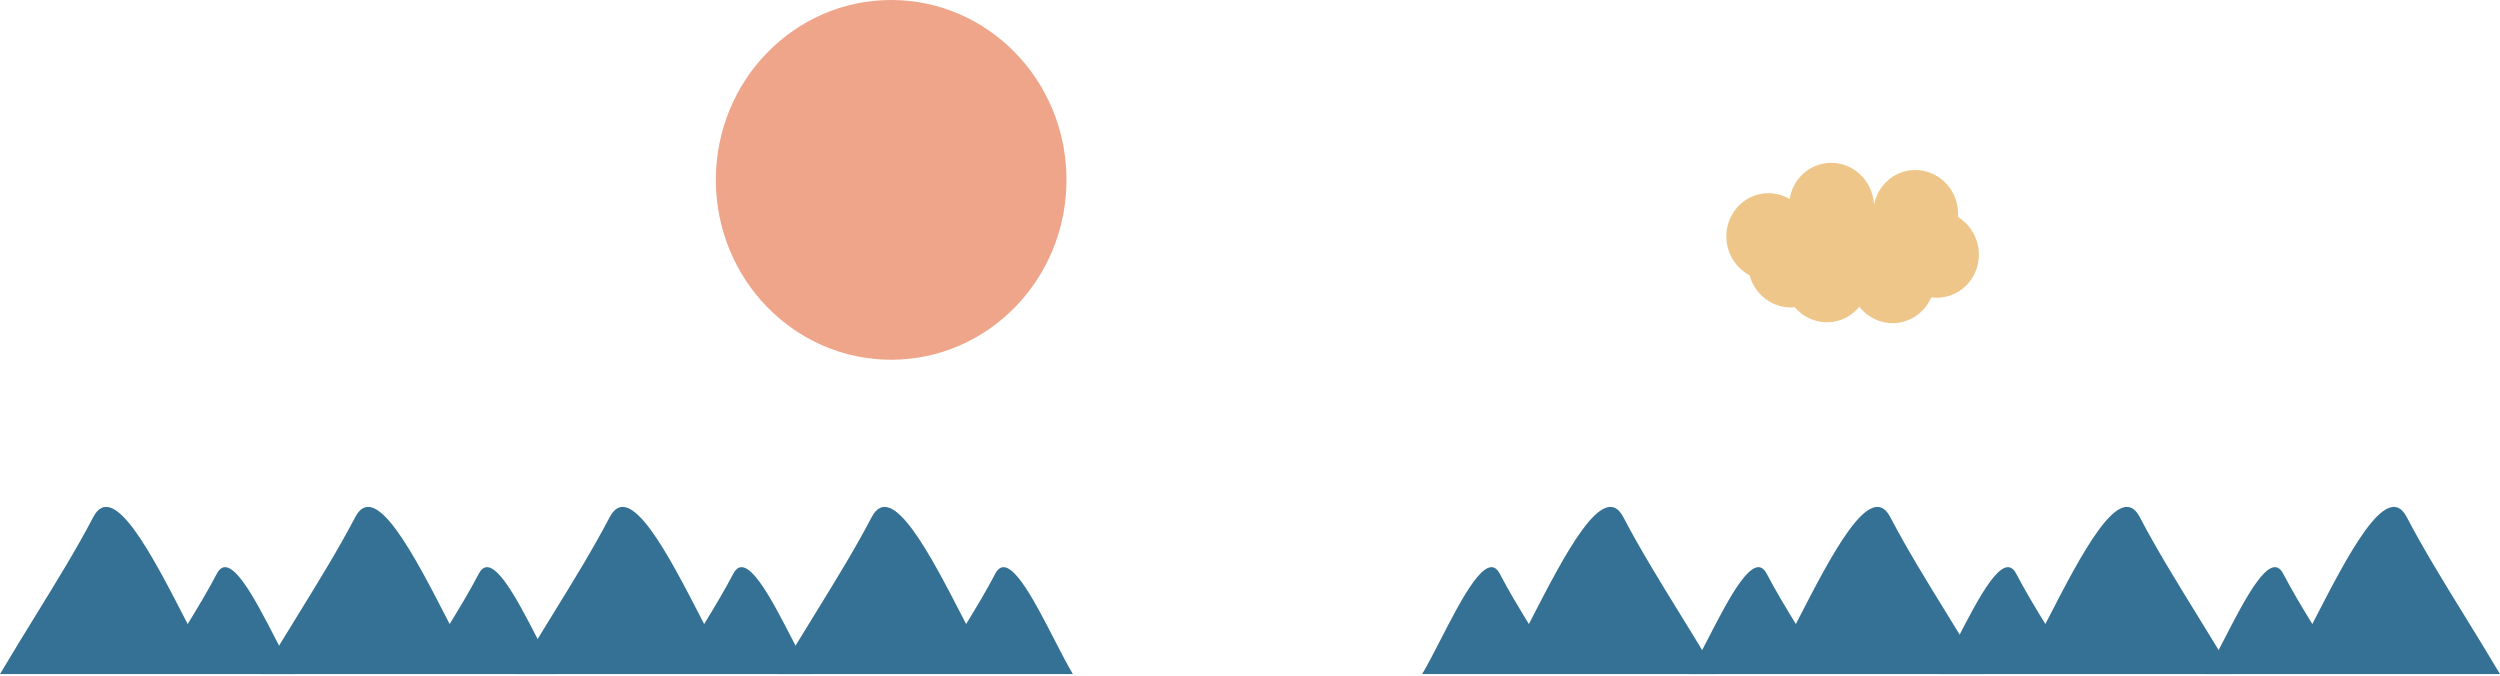
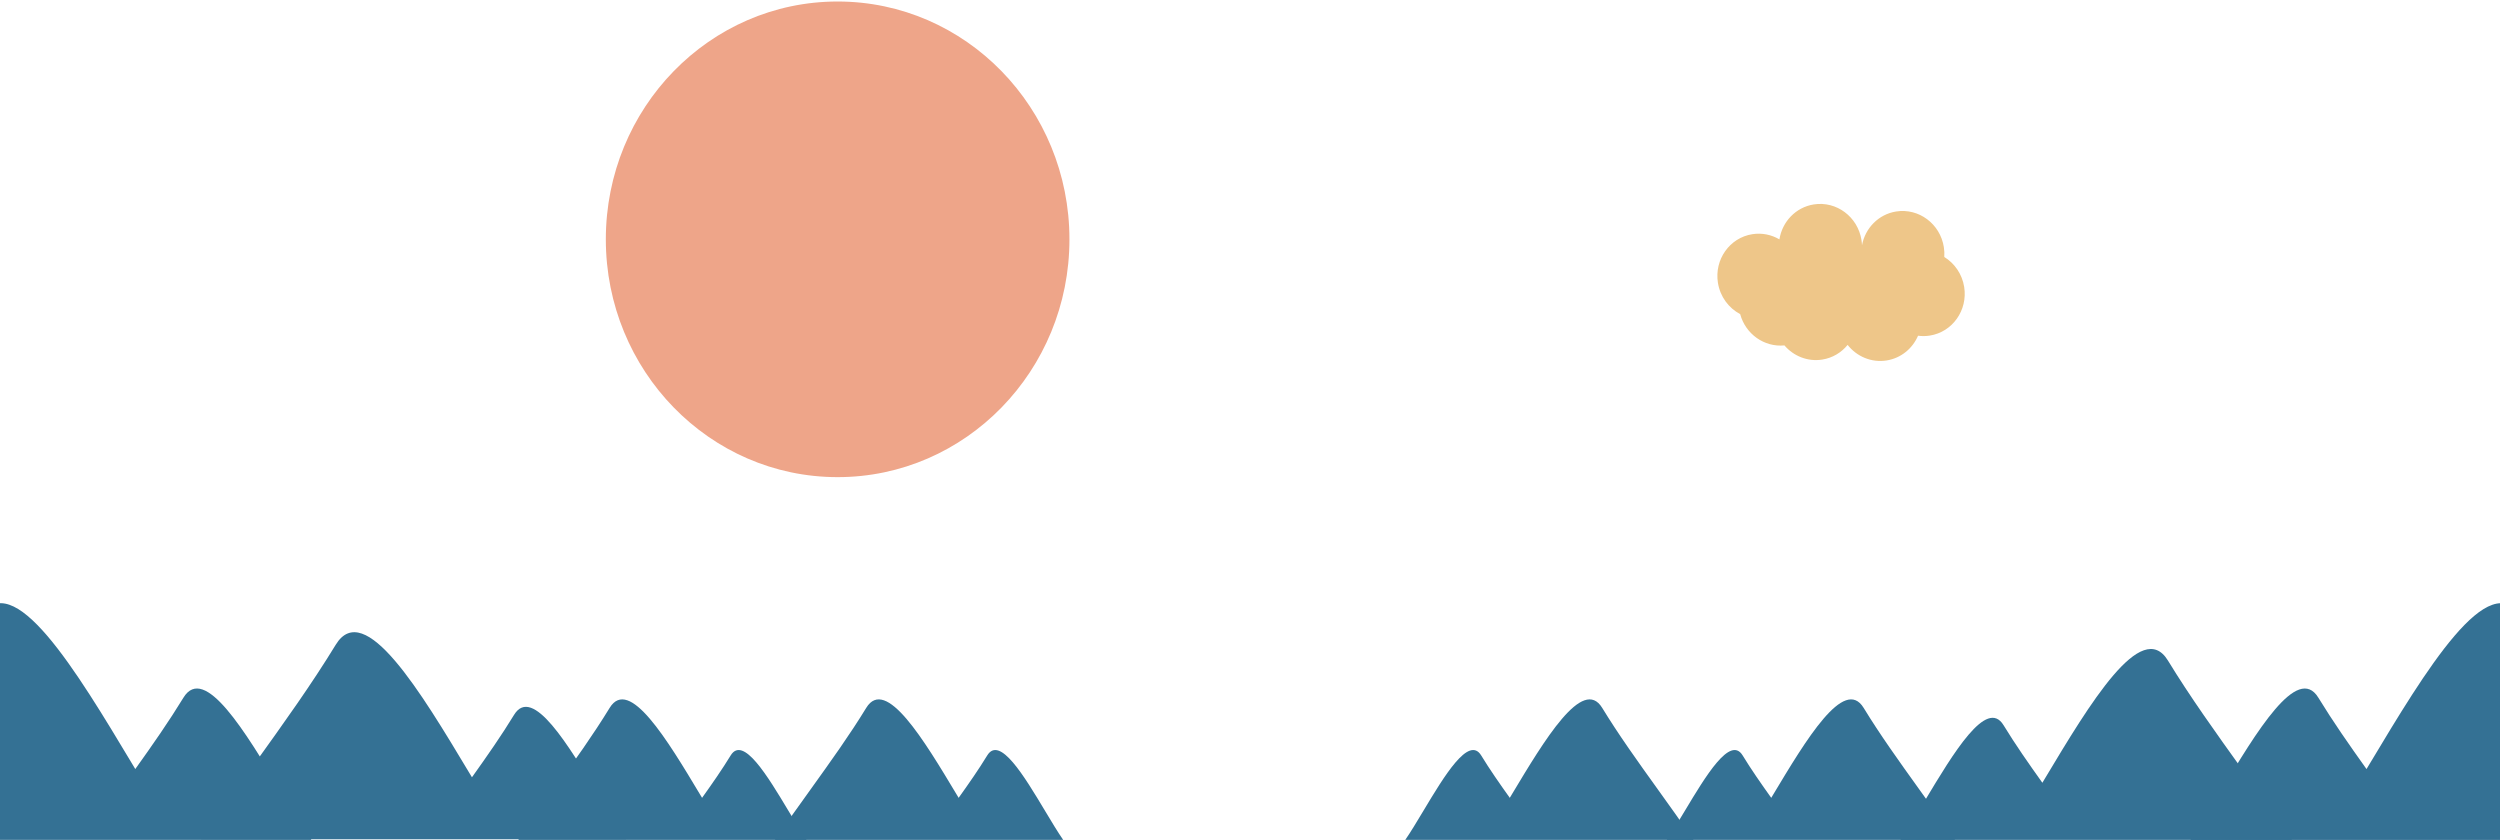
- <svg xmlns="http://www.w3.org/2000/svg" fill="none" height="372" viewBox="0 0 1376 372" width="1376">
-   <ellipse class="sun" cx="490.5" cy="99" fill="#eea589" rx="96.5" ry="99" />
-   <g clip-rule="evenodd" fill-rule="evenodd">
-     <path class="cloud" d="m1031.44 112.843c-.04-.974-.13-1.956-.29-2.943-2.06-13.064-14.06-22.025-26.79-20.016-10.192 1.609-17.77 9.76-19.33 19.65-4.461-2.627-9.782-3.78-15.238-2.919-12.733 2.009-21.385 14.228-19.323 27.292 1.24 7.862 6.078 14.238 12.51 17.631 3.019 11.18 13.516 18.69 24.871 17.584 5.131 5.991 13.04 9.26 21.25 7.964 5.82-.918 10.78-3.967 14.26-8.254 5.1 6.488 13.33 10.101 21.9 8.749 8.13-1.283 14.6-6.731 17.68-13.904 2.15.291 4.37.277 6.61-.077 12.74-2.009 21.39-14.228 19.33-27.292-1.16-7.314-5.43-13.342-11.19-16.878.12-1.817.05-3.68-.25-5.56-2.06-13.063-14.05-22.024-26.79-20.015-9.96 1.573-17.43 9.398-19.21 18.988z" fill="#eec689" />
-     <path d="m530.721 341.466c-18.485-35.928-39.99-77.723-50.904-56.909-9.26 17.66-19.677 34.576-31.327 53.496-6.312 10.251-12.986 21.091-20.035 32.955h118.1 43.944c-3.022-5.087-6.482-11.812-10.126-18.893-11.822-22.978-25.575-49.707-32.555-36.395-4.85 9.248-10.195 18.178-16.064 27.753-.343-.667-.687-1.336-1.033-2.007z" fill="#347194" />
-     <path d="m246.458 341.466c-18.486-35.928-39.99-77.723-50.904-56.909-9.261 17.66-19.677 34.576-31.327 53.496-6.312 10.251-12.987 21.091-20.035 32.955h118.099 43.944c-3.022-5.087-6.482-11.812-10.126-18.893-11.822-22.978-25.575-49.707-32.555-36.395-4.849 9.248-10.195 18.178-16.063 27.753-.343-.667-.688-1.336-1.033-2.007z" fill="#347194" />
-     <path d="m386.53 341.466c-18.486-35.928-39.991-77.723-50.905-56.909-9.26 17.66-19.676 34.576-31.326 53.496-6.312 10.251-12.987 21.091-20.036 32.955h118.1 43.944c-3.022-5.087-6.482-11.812-10.125-18.893-11.823-22.978-25.576-49.707-32.556-36.395-4.849 9.248-10.195 18.178-16.063 27.753-.343-.667-.688-1.336-1.033-2.007z" fill="#347194" />
-     <path d="m102.266 341.466c-18.485-35.928-39.99-77.723-50.904-56.909-9.26 17.66-19.677 34.576-31.327 53.496-6.312 10.251-12.987 21.091-20.035 32.955h118.1 43.944c-3.022-5.087-6.482-11.812-10.126-18.893-11.823-22.978-25.575-49.707-32.555-36.395-4.85 9.248-10.195 18.178-16.064 27.753-.343-.667-.687-1.336-1.033-2.007z" fill="#347194" />
-     <path d="m842.532 341.466c18.486-35.928 39.99-77.723 50.904-56.909 9.261 17.66 19.677 34.576 31.327 53.496 6.312 10.251 12.987 21.091 20.035 32.955h-118.099-43.945c3.023-5.087 6.483-11.812 10.126-18.893 11.823-22.978 25.576-49.707 32.556-36.395 4.849 9.248 10.195 18.178 16.063 27.753.343-.667.688-1.336 1.033-2.007z" fill="#347194" />
-     <path d="m1126.8 341.466c18.48-35.928 39.99-77.723 50.9-56.909 9.26 17.66 19.68 34.576 31.33 53.496 6.31 10.251 12.98 21.091 20.03 32.955h-118.1-43.94c3.02-5.087 6.48-11.812 10.12-18.893 11.83-22.978 25.58-49.707 32.56-36.395 4.85 9.248 10.19 18.178 16.06 27.753.35-.667.69-1.336 1.04-2.007z" fill="#347194" />
-     <path d="m989.47 341.466c18.49-35.928 39.99-77.723 50.9-56.909 9.26 17.66 19.68 34.576 31.33 53.496 6.31 10.251 12.99 21.091 20.04 32.955h-118.103-43.944c3.022-5.087 6.482-11.812 10.126-18.893 11.822-22.978 25.575-49.707 32.555-36.395 4.849 9.248 10.195 18.178 16.063 27.753.343-.667.688-1.336 1.033-2.007z" fill="#347194" />
-     <path d="m1273.73 341.466c18.49-35.928 39.99-77.723 50.91-56.909 9.26 17.66 19.67 34.576 31.32 53.496 6.32 10.251 12.99 21.091 20.04 32.955h-118.1-43.94c3.02-5.087 6.48-11.812 10.12-18.893 11.82-22.978 25.58-49.707 32.56-36.395 4.85 9.248 10.19 18.178 16.06 27.753.34-.667.69-1.336 1.03-2.007z" fill="#347194" />
-   </g>
+ <svg xmlns="http://www.w3.org/2000/svg" width="1405" height="472" viewBox="0 0 1405 472" fill="none">
+   <ellipse cx="470.75" cy="134.5" rx="130.275" ry="133.65" fill="#EEA589" />
+   <path fill-rule="evenodd" clip-rule="evenodd" d="M1046.44 137.843C1046.4 136.869 1046.31 135.887 1046.15 134.9C1044.09 121.836 1032.09 112.875 1019.36 114.884C1009.17 116.493 1001.59 124.645 1000.03 134.534C995.569 131.907 990.248 130.754 984.792 131.615C972.058 133.624 963.407 145.843 965.468 158.907C966.709 166.769 971.547 173.145 977.979 176.538C980.998 187.718 991.495 195.228 1002.85 194.122C1007.98 200.113 1015.89 203.382 1024.1 202.086C1029.92 201.168 1034.88 198.119 1038.36 193.832C1043.46 200.32 1051.69 203.933 1060.26 202.581C1068.39 201.298 1074.86 195.85 1077.94 188.677C1080.08 188.968 1082.31 188.954 1084.55 188.6C1097.29 186.591 1105.94 174.372 1103.88 161.308C1102.72 153.994 1098.45 147.966 1092.69 144.43C1092.81 142.613 1092.74 140.75 1092.44 138.87C1090.38 125.807 1078.39 116.846 1065.65 118.855C1055.69 120.428 1048.22 128.253 1046.44 137.843Z" fill="#EEC689" />
+   <path fill-rule="evenodd" clip-rule="evenodd" d="M537.721 446.661C519.236 415.831 497.731 379.968 486.817 397.828C477.557 412.982 467.14 427.498 455.49 443.732C449.178 452.529 442.504 461.83 435.455 472.01H553.555L597.499 472.01C594.477 467.646 591.017 461.875 587.373 455.798C575.55 436.082 561.798 413.146 554.818 424.568C549.968 432.504 544.623 440.167 538.754 448.383C538.411 447.811 538.067 447.237 537.721 446.661Z" fill="#347194" />
+   <path fill-rule="evenodd" clip-rule="evenodd" d="M263.713 434.297C236.469 388.863 204.778 336.01 188.693 362.331C175.046 384.663 159.695 406.056 142.527 429.981C133.224 442.945 123.388 456.652 113 471.656H287.047L351.808 471.656C347.355 465.223 342.255 456.719 336.885 447.763C319.462 418.707 299.194 384.905 288.908 401.739C281.761 413.434 273.883 424.726 265.235 436.835C264.729 435.992 264.222 435.146 263.713 434.297Z" fill="#347194" />
+   <path fill-rule="evenodd" clip-rule="evenodd" d="M393.53 446.661C375.044 415.831 353.539 379.968 342.625 397.828C333.365 412.982 322.949 427.498 311.299 443.732C304.987 452.529 298.312 461.83 291.263 472.01H409.363L453.308 472.01C450.285 467.646 446.825 461.875 443.181 455.798C431.359 436.082 417.606 413.146 410.626 424.568C405.777 432.504 400.431 440.167 394.563 448.383C394.22 447.811 393.875 447.237 393.53 446.661Z" fill="#347194" />
+   <path fill-rule="evenodd" clip-rule="evenodd" d="M74.291 429.303C43.147 377.364 6.918 316.944 -11.47 347.033C-27.07 372.563 -44.619 397.018 -64.246 424.37C-74.88 439.189 -86.125 454.859 -98 472.01L47.754 472.01L100.965 472.01L174.999 472.01C169.908 464.657 164.078 454.935 157.94 444.697C138.022 411.481 114.852 372.84 103.093 392.083C94.923 405.453 85.917 418.362 76.031 432.205C75.453 431.241 74.873 430.273 74.291 429.303Z" fill="#347194" />
+   <path fill-rule="evenodd" clip-rule="evenodd" d="M849.532 446.661C868.018 415.831 889.522 379.968 900.436 397.828C909.697 412.982 920.113 427.498 931.763 443.732C938.075 452.529 944.749 461.83 951.798 472.01H833.698L789.754 472.01C792.776 467.646 796.237 461.875 799.88 455.798C811.703 436.082 825.456 413.146 832.436 424.568C837.285 432.504 842.63 440.167 848.499 448.383C848.842 447.811 849.186 447.237 849.532 446.661Z" fill="#347194" />
+   <path fill-rule="evenodd" clip-rule="evenodd" d="M1149.22 437.568C1174.33 395.682 1203.55 346.955 1218.38 371.221C1230.96 391.81 1245.11 411.532 1260.94 433.59C1269.52 445.541 1278.59 458.178 1288.16 472.01H1127.71L1068 472.01C1072.11 466.08 1076.81 458.24 1081.76 449.984C1097.82 423.196 1116.51 392.033 1125.99 407.552C1132.58 418.335 1139.84 428.745 1147.81 439.909C1148.28 439.131 1148.75 438.351 1149.22 437.568Z" fill="#347194" />
+   <path fill-rule="evenodd" clip-rule="evenodd" d="M996.47 446.661C1014.96 415.831 1036.46 379.968 1047.37 397.828C1056.63 412.982 1067.05 427.498 1078.7 443.732C1085.01 452.529 1091.69 461.83 1098.74 472.01H980.637L936.692 472.01C939.715 467.646 943.175 461.875 946.819 455.798C958.641 436.082 972.394 413.146 979.374 424.568C984.223 432.504 989.569 440.167 995.437 448.383C995.78 447.811 996.125 447.237 996.47 446.661Z" fill="#347194" />
+   <path fill-rule="evenodd" clip-rule="evenodd" d="M1331.72 429.313C1362.87 377.368 1399.1 316.941 1417.49 347.034C1433.09 372.567 1450.64 397.025 1470.27 424.379C1480.91 439.201 1492.15 454.872 1504.03 472.026L1358.26 472.026L1305.04 472.026L1231 472.026C1236.09 464.671 1241.92 454.948 1248.06 444.709C1267.98 411.489 1291.15 372.844 1302.91 392.089C1311.09 405.461 1320.09 418.371 1329.98 432.215C1330.56 431.251 1331.14 430.284 1331.72 429.313Z" fill="#347194" />
</svg>
